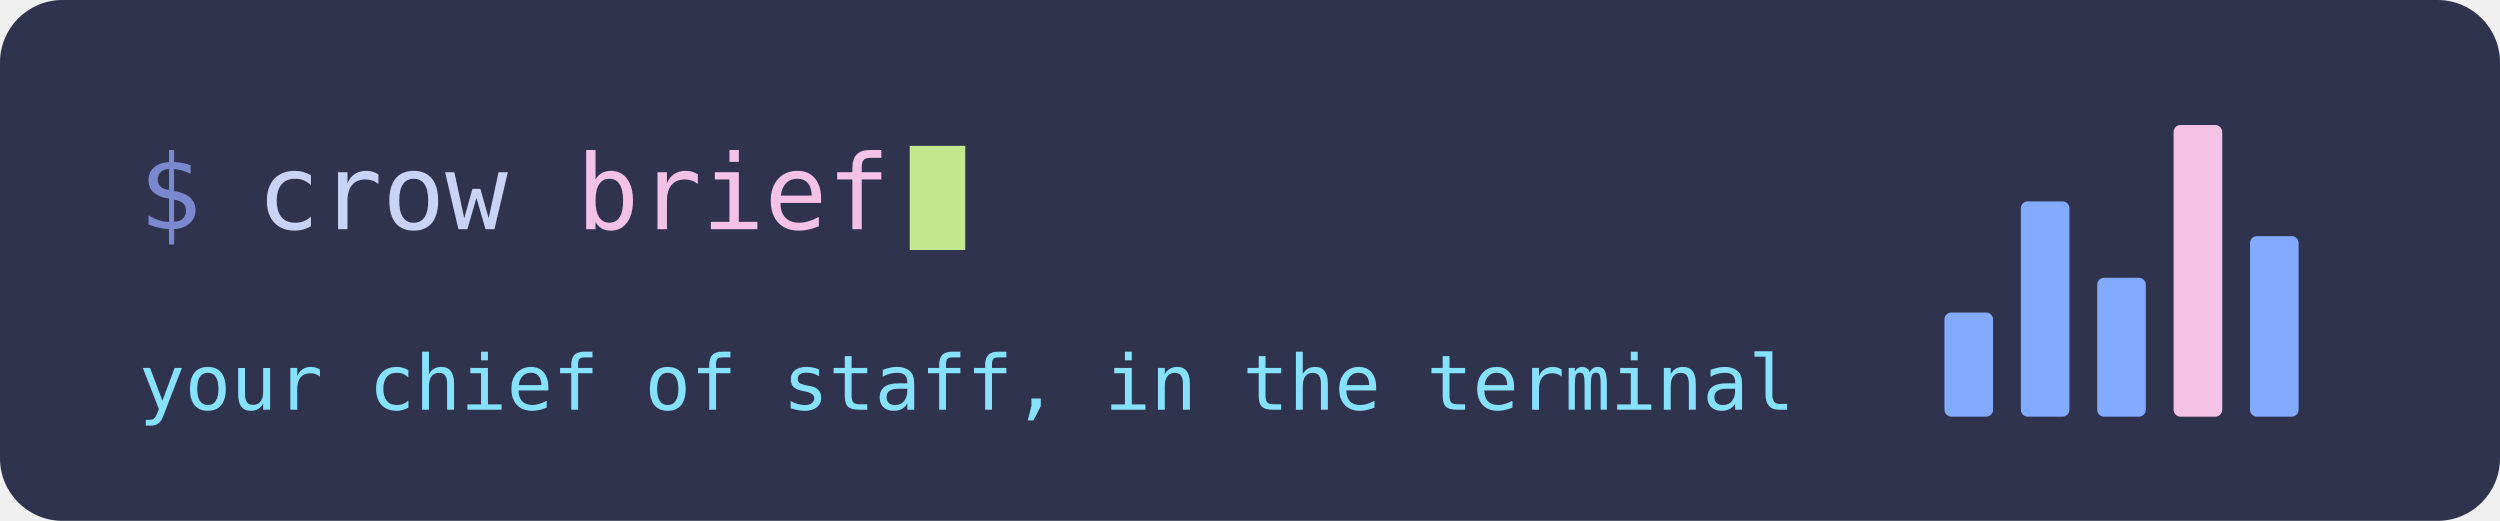
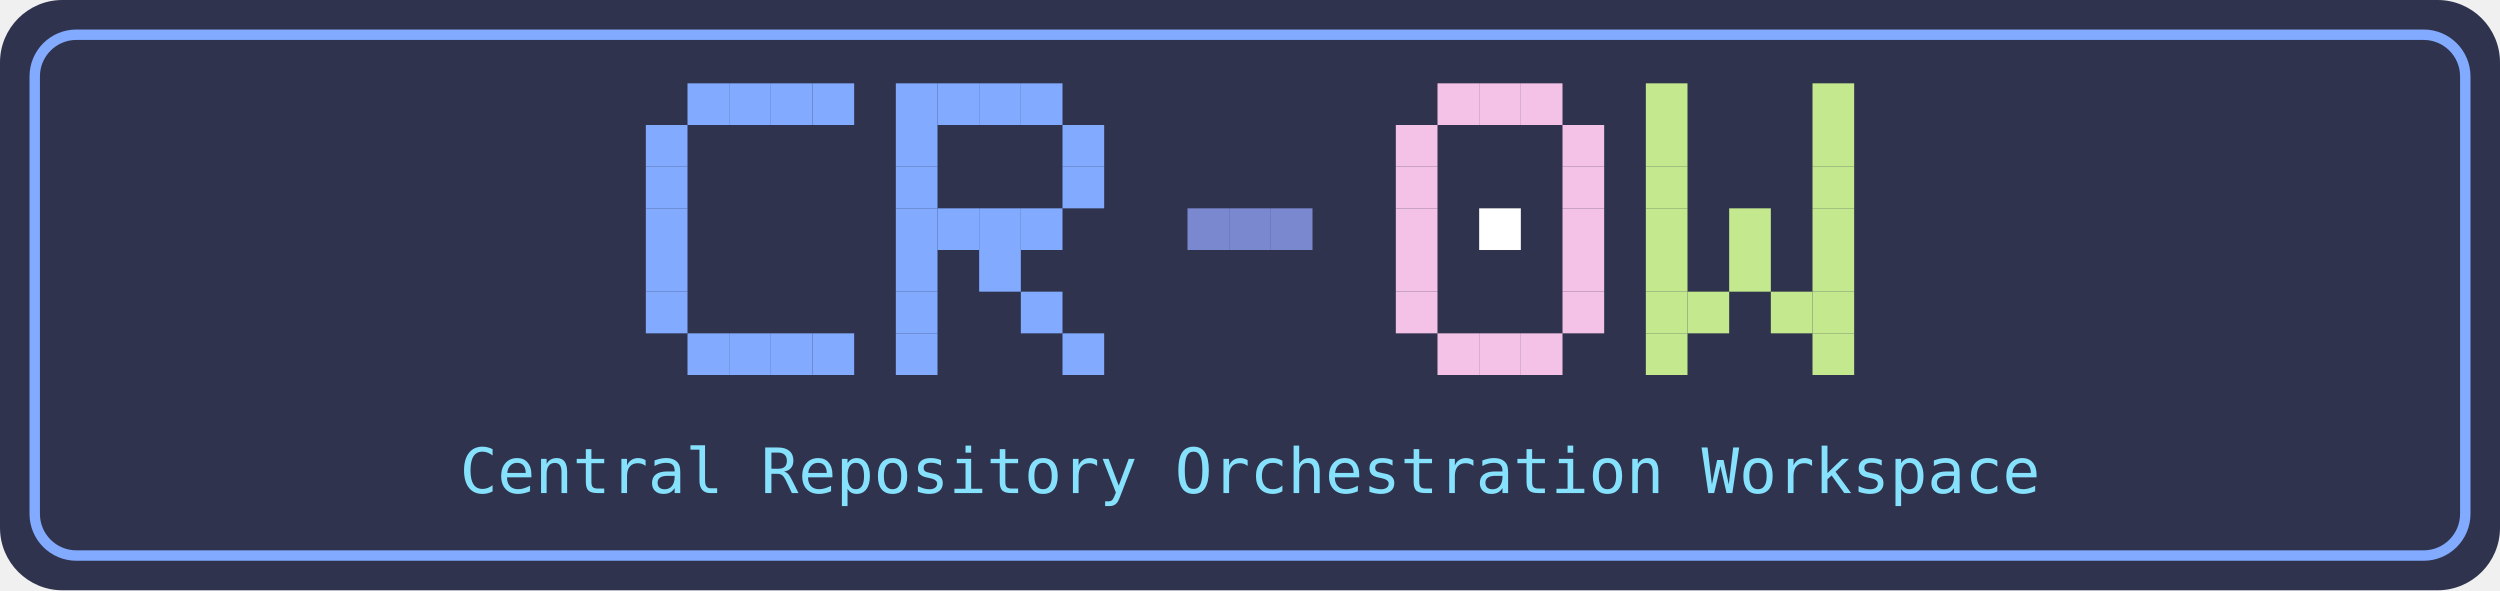
- <svg xmlns="http://www.w3.org/2000/svg" width="720" height="150" viewBox="0 0 720 150" role="img" aria-label="crow">
-   <rect width="720" height="150" rx="18" fill="#2f334d" />
-   <g font-family="'FiraCode Nerd Font Mono','Fira Code','JetBrains Mono',ui-monospace,Menlo,Consolas,monospace">
-     <text x="40" y="66" font-size="30" fill="#7a88cf">$</text>
-     <text x="74" y="66" font-size="30" fill="#c8d3f5">crow</text>
-     <text x="166" y="66" font-size="30" fill="#f5c2e7">brief</text>
-     <rect x="262" y="42" width="16" height="30" fill="#c3e88d" />
-     <text x="40" y="118" font-size="22" fill="#86e1fc">your chief of staff, in the terminal</text>
-   </g>
-   <g transform="translate(560 28)">
-     <rect x="0" y="62" width="14" height="30" rx="2" fill="#82aaff" />
-     <rect x="22" y="30" width="14" height="62" rx="2" fill="#82aaff" />
-     <rect x="44" y="52" width="14" height="40" rx="2" fill="#82aaff" />
-     <rect x="66" y="8" width="14" height="84" rx="2" fill="#f5c2e7" />
-     <rect x="88" y="40" width="14" height="52" rx="2" fill="#82aaff" />
-   </g>
+ <svg xmlns="http://www.w3.org/2000/svg" width="720" height="170" viewBox="0 0 720 170">
+   <rect width="720" height="170" rx="18" fill="#2f334d" />
+   <rect x="10" y="10" width="700" height="150" rx="12" fill="none" stroke="#82aaff" stroke-width="3" />
+   <rect x="198" y="24" width="12" height="12" fill="#82aaff" />
+   <rect x="210" y="24" width="12" height="12" fill="#82aaff" />
+   <rect x="222" y="24" width="12" height="12" fill="#82aaff" />
+   <rect x="234" y="24" width="12" height="12" fill="#82aaff" />
+   <rect x="186" y="36" width="12" height="12" fill="#82aaff" />
+   <rect x="186" y="48" width="12" height="12" fill="#82aaff" />
+   <rect x="186" y="60" width="12" height="12" fill="#82aaff" />
+   <rect x="186" y="72" width="12" height="12" fill="#82aaff" />
+   <rect x="186" y="84" width="12" height="12" fill="#82aaff" />
+   <rect x="198" y="96" width="12" height="12" fill="#82aaff" />
+   <rect x="210" y="96" width="12" height="12" fill="#82aaff" />
+   <rect x="222" y="96" width="12" height="12" fill="#82aaff" />
+   <rect x="234" y="96" width="12" height="12" fill="#82aaff" />
+   <rect x="258" y="24" width="12" height="12" fill="#82aaff" />
+   <rect x="270" y="24" width="12" height="12" fill="#82aaff" />
+   <rect x="282" y="24" width="12" height="12" fill="#82aaff" />
+   <rect x="294" y="24" width="12" height="12" fill="#82aaff" />
+   <rect x="258" y="36" width="12" height="12" fill="#82aaff" />
+   <rect x="306" y="36" width="12" height="12" fill="#82aaff" />
+   <rect x="258" y="48" width="12" height="12" fill="#82aaff" />
+   <rect x="306" y="48" width="12" height="12" fill="#82aaff" />
+   <rect x="258" y="60" width="12" height="12" fill="#82aaff" />
+   <rect x="270" y="60" width="12" height="12" fill="#82aaff" />
+   <rect x="282" y="60" width="12" height="12" fill="#82aaff" />
+   <rect x="294" y="60" width="12" height="12" fill="#82aaff" />
+   <rect x="258" y="72" width="12" height="12" fill="#82aaff" />
+   <rect x="282" y="72" width="12" height="12" fill="#82aaff" />
+   <rect x="258" y="84" width="12" height="12" fill="#82aaff" />
+   <rect x="294" y="84" width="12" height="12" fill="#82aaff" />
+   <rect x="258" y="96" width="12" height="12" fill="#82aaff" />
+   <rect x="306" y="96" width="12" height="12" fill="#82aaff" />
+   <rect x="342" y="60" width="12" height="12" fill="#7a88cf" />
+   <rect x="354" y="60" width="12" height="12" fill="#7a88cf" />
+   <rect x="366" y="60" width="12" height="12" fill="#7a88cf" />
+   <rect x="414" y="24" width="12" height="12" fill="#f5c2e7" />
+   <rect x="426" y="24" width="12" height="12" fill="#f5c2e7" />
+   <rect x="438" y="24" width="12" height="12" fill="#f5c2e7" />
+   <rect x="402" y="36" width="12" height="12" fill="#f5c2e7" />
+   <rect x="450" y="36" width="12" height="12" fill="#f5c2e7" />
+   <rect x="402" y="48" width="12" height="12" fill="#f5c2e7" />
+   <rect x="450" y="48" width="12" height="12" fill="#f5c2e7" />
+   <rect x="402" y="60" width="12" height="12" fill="#f5c2e7" />
+   <rect x="450" y="60" width="12" height="12" fill="#f5c2e7" />
+   <rect x="402" y="72" width="12" height="12" fill="#f5c2e7" />
+   <rect x="450" y="72" width="12" height="12" fill="#f5c2e7" />
+   <rect x="402" y="84" width="12" height="12" fill="#f5c2e7" />
+   <rect x="450" y="84" width="12" height="12" fill="#f5c2e7" />
+   <rect x="414" y="96" width="12" height="12" fill="#f5c2e7" />
+   <rect x="426" y="96" width="12" height="12" fill="#f5c2e7" />
+   <rect x="438" y="96" width="12" height="12" fill="#f5c2e7" />
+   <rect x="426" y="60" width="12" height="12" fill="#fff" />
+   <rect x="474" y="24" width="12" height="12" fill="#c3e88d" />
+   <rect x="522" y="24" width="12" height="12" fill="#c3e88d" />
+   <rect x="474" y="36" width="12" height="12" fill="#c3e88d" />
+   <rect x="522" y="36" width="12" height="12" fill="#c3e88d" />
+   <rect x="474" y="48" width="12" height="12" fill="#c3e88d" />
+   <rect x="522" y="48" width="12" height="12" fill="#c3e88d" />
+   <rect x="474" y="60" width="12" height="12" fill="#c3e88d" />
+   <rect x="498" y="60" width="12" height="12" fill="#c3e88d" />
+   <rect x="522" y="60" width="12" height="12" fill="#c3e88d" />
+   <rect x="474" y="72" width="12" height="12" fill="#c3e88d" />
+   <rect x="498" y="72" width="12" height="12" fill="#c3e88d" />
+   <rect x="522" y="72" width="12" height="12" fill="#c3e88d" />
+   <rect x="474" y="84" width="12" height="12" fill="#c3e88d" />
+   <rect x="486" y="84" width="12" height="12" fill="#c3e88d" />
+   <rect x="510" y="84" width="12" height="12" fill="#c3e88d" />
+   <rect x="522" y="84" width="12" height="12" fill="#c3e88d" />
+   <rect x="474" y="96" width="12" height="12" fill="#c3e88d" />
+   <rect x="522" y="96" width="12" height="12" fill="#c3e88d" />
+   <text x="360" y="142" text-anchor="middle" font-size="18" fill="#86e1fc" font-family="'FiraCode Nerd Font Mono','Fira Code','JetBrains Mono',ui-monospace,Menlo,Consolas,monospace">Central Repository Orchestration Workspace</text>
</svg>
